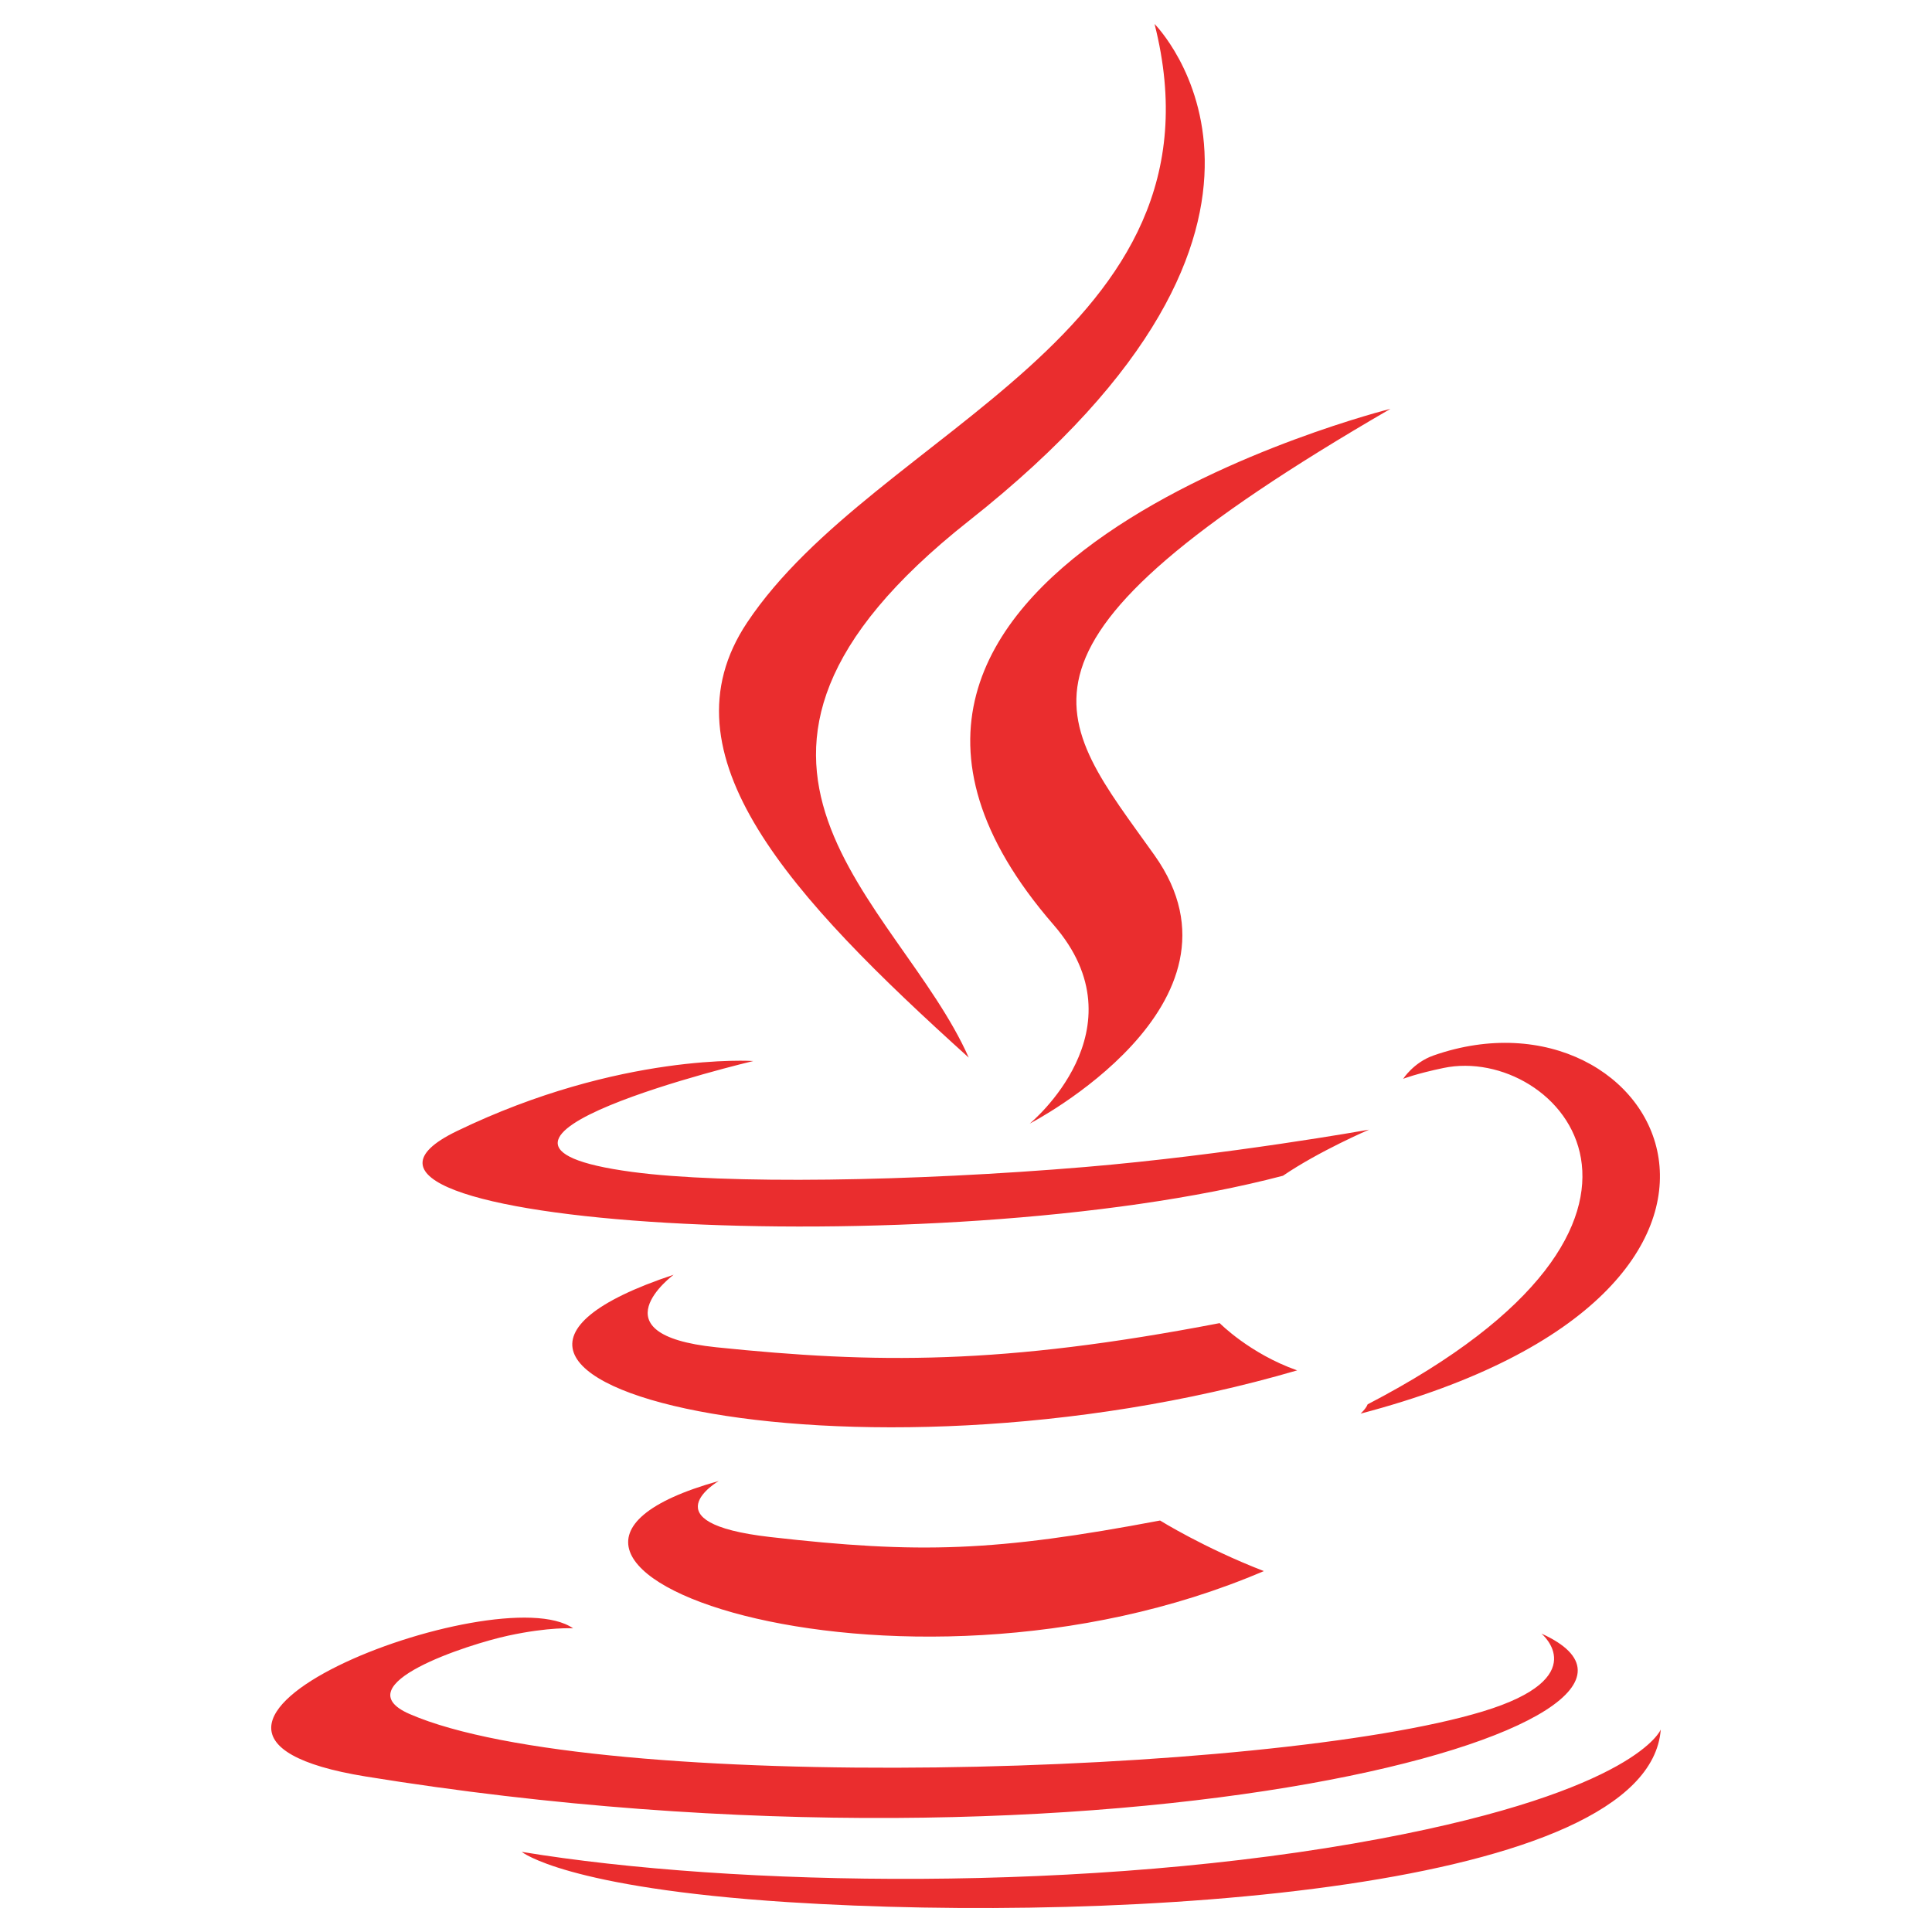
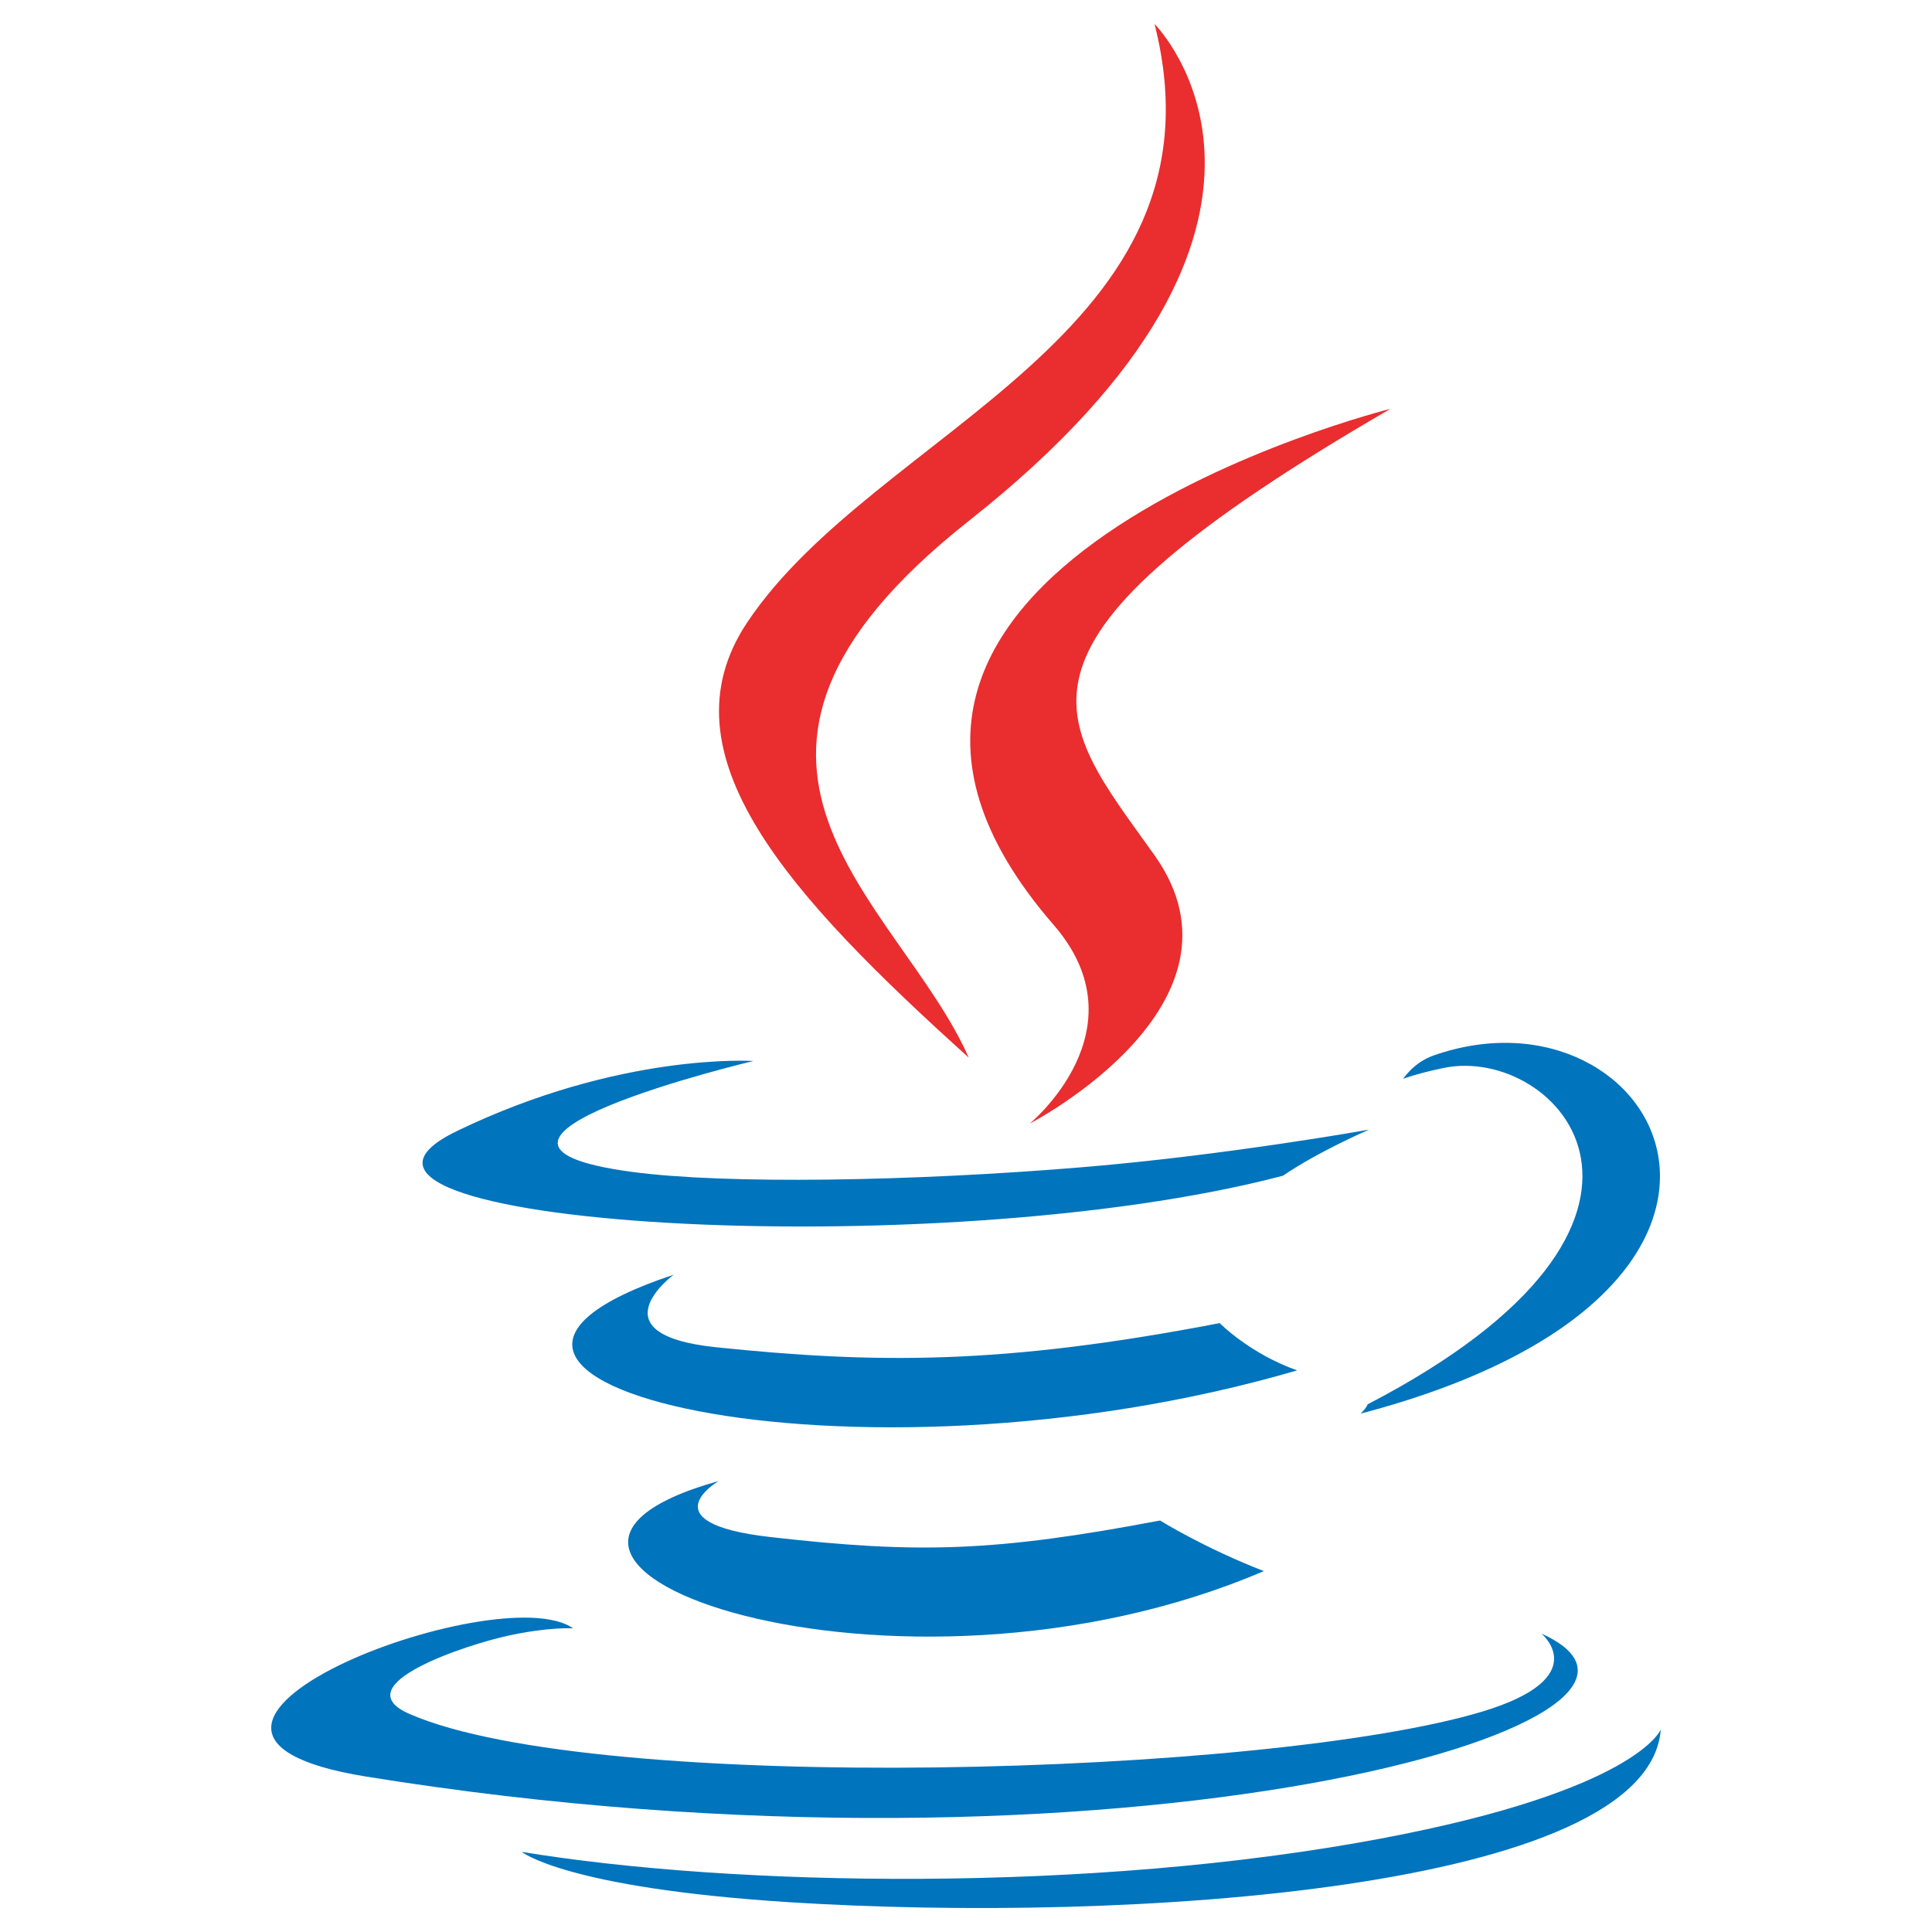
<svg xmlns="http://www.w3.org/2000/svg" viewBox="0 0 128 128">
-   <path fill="#EA2D2E" d="M47.617 98.12c-19.192 5.362 11.677 16.439 36.115 5.969-4.003-1.556-6.874-3.351-6.874-3.351-10.897 2.06-15.952 2.222-25.844 1.092-8.164-.935-3.397-3.71-3.397-3.71zm33.189-10.46c-14.444 2.779-22.787 2.69-33.354 1.6-8.171-.845-2.822-4.805-2.822-4.805-21.137 7.016 11.767 14.977 41.309 6.336-3.14-1.106-5.133-3.131-5.133-3.131zm11.319-60.575c.001 0-42.731 10.669-22.323 34.187 6.024 6.935-1.58 13.17-1.58 13.17s15.289-7.891 8.269-17.777c-6.559-9.215-11.587-13.793 15.634-29.58zm9.998 81.144s3.529 2.91-3.888 5.159c-14.102 4.272-58.706 5.56-71.095.171-4.45-1.938 3.899-4.625 6.526-5.192 2.739-.593 4.303-.485 4.303-.485-4.952-3.487-32.013 6.85-13.742 9.815 49.821 8.076 90.817-3.637 77.896-9.468zM85 77.896c2.395-1.634 5.703-3.053 5.703-3.053s-9.424 1.685-18.813 2.474c-11.494.964-23.823 1.154-30.012.326-14.652-1.959 8.033-7.348 8.033-7.348s-8.812-.596-19.644 4.644C17.455 81.134 61.958 83.958 85 77.896zm5.609 15.145c-.108.29-.468.616-.468.616 31.273-8.221 19.775-28.979 4.822-23.725-1.312.464-2 1.543-2 1.543s.829-.334 2.678-.72c7.559-1.575 18.389 10.119-5.032 22.286zM64.181 70.069c-4.614-10.429-20.26-19.553.007-35.559C89.459 14.563 76.492 1.587 76.492 1.587c5.23 20.608-18.451 26.833-26.999 39.667-5.821 8.745 2.857 18.142 14.688 28.815zm27.274 51.748c-19.187 3.612-42.854 3.191-56.887.874 0 0 2.874 2.38 17.646 3.331 22.476 1.437 57-.8 57.816-11.436.001 0-1.57 4.032-18.575 7.231z" />
+   <path fill="#0074BD" d="M47.617 98.12s-4.767 2.774 3.397 3.71c9.892 1.13 14.947.968 25.845-1.092 0 0 2.871 1.795 6.873 3.351-24.439 10.47-55.308-.607-36.115-5.969zm-2.988-13.665s-5.348 3.959 2.823 4.805c10.567 1.091 18.91 1.18 33.354-1.6 0 0 1.993 2.025 5.132 3.131-29.542 8.64-62.446.68-41.309-6.336z" />
+   <path fill="#EA2D2E" d="M69.802 61.271c6.025 6.935-1.58 13.17-1.58 13.17s15.289-7.891 8.269-17.777c-6.559-9.215-11.587-13.792 15.635-29.58 0 .001-42.731 10.67-22.324 34.187z" />
+   <path fill="#0074BD" d="M102.123 108.229s3.529 2.91-3.888 5.159c-14.102 4.272-58.706 5.56-71.094.171-4.451-1.938 3.899-4.625 6.526-5.192 2.739-.593 4.303-.485 4.303-.485-4.953-3.487-32.013 6.85-13.743 9.815 49.821 8.076 90.817-3.637 77.896-9.468zM49.912 70.294s-22.686 5.389-8.033 7.348c6.188.828 18.518.638 30.011-.326 9.39-.789 18.813-2.474 18.813-2.474s-3.308 1.419-5.704 3.053c-23.042 6.061-67.544 3.238-54.731-2.958 10.832-5.239 19.644-4.643 19.644-4.643zm40.697 22.747c23.421-12.167 12.591-23.86 5.032-22.285-1.848.385-2.677.72-2.677.72s.688-1.079 2-1.543c14.953-5.255 26.451 15.503-4.823 23.725 0-.002.359-.327.468-.617z" />
+   <path fill="#EA2D2E" d="M76.491 1.587S89.459 14.563 64.188 34.51c-20.266 16.006-4.621 25.13-.007 35.559-11.831-10.673-20.509-20.07-14.688-28.815C58.041 28.42 81.722 22.195 76.491 1.587z" />
+   <path fill="#0074BD" d="M52.214 126.021c22.476 1.437 57-.8 57.817-11.436 0 0-1.571 4.032-18.577 7.231-19.186 3.612-42.854 3.191-56.887.874 0 .001 2.875 2.381 17.647 3.331z" />
</svg>
